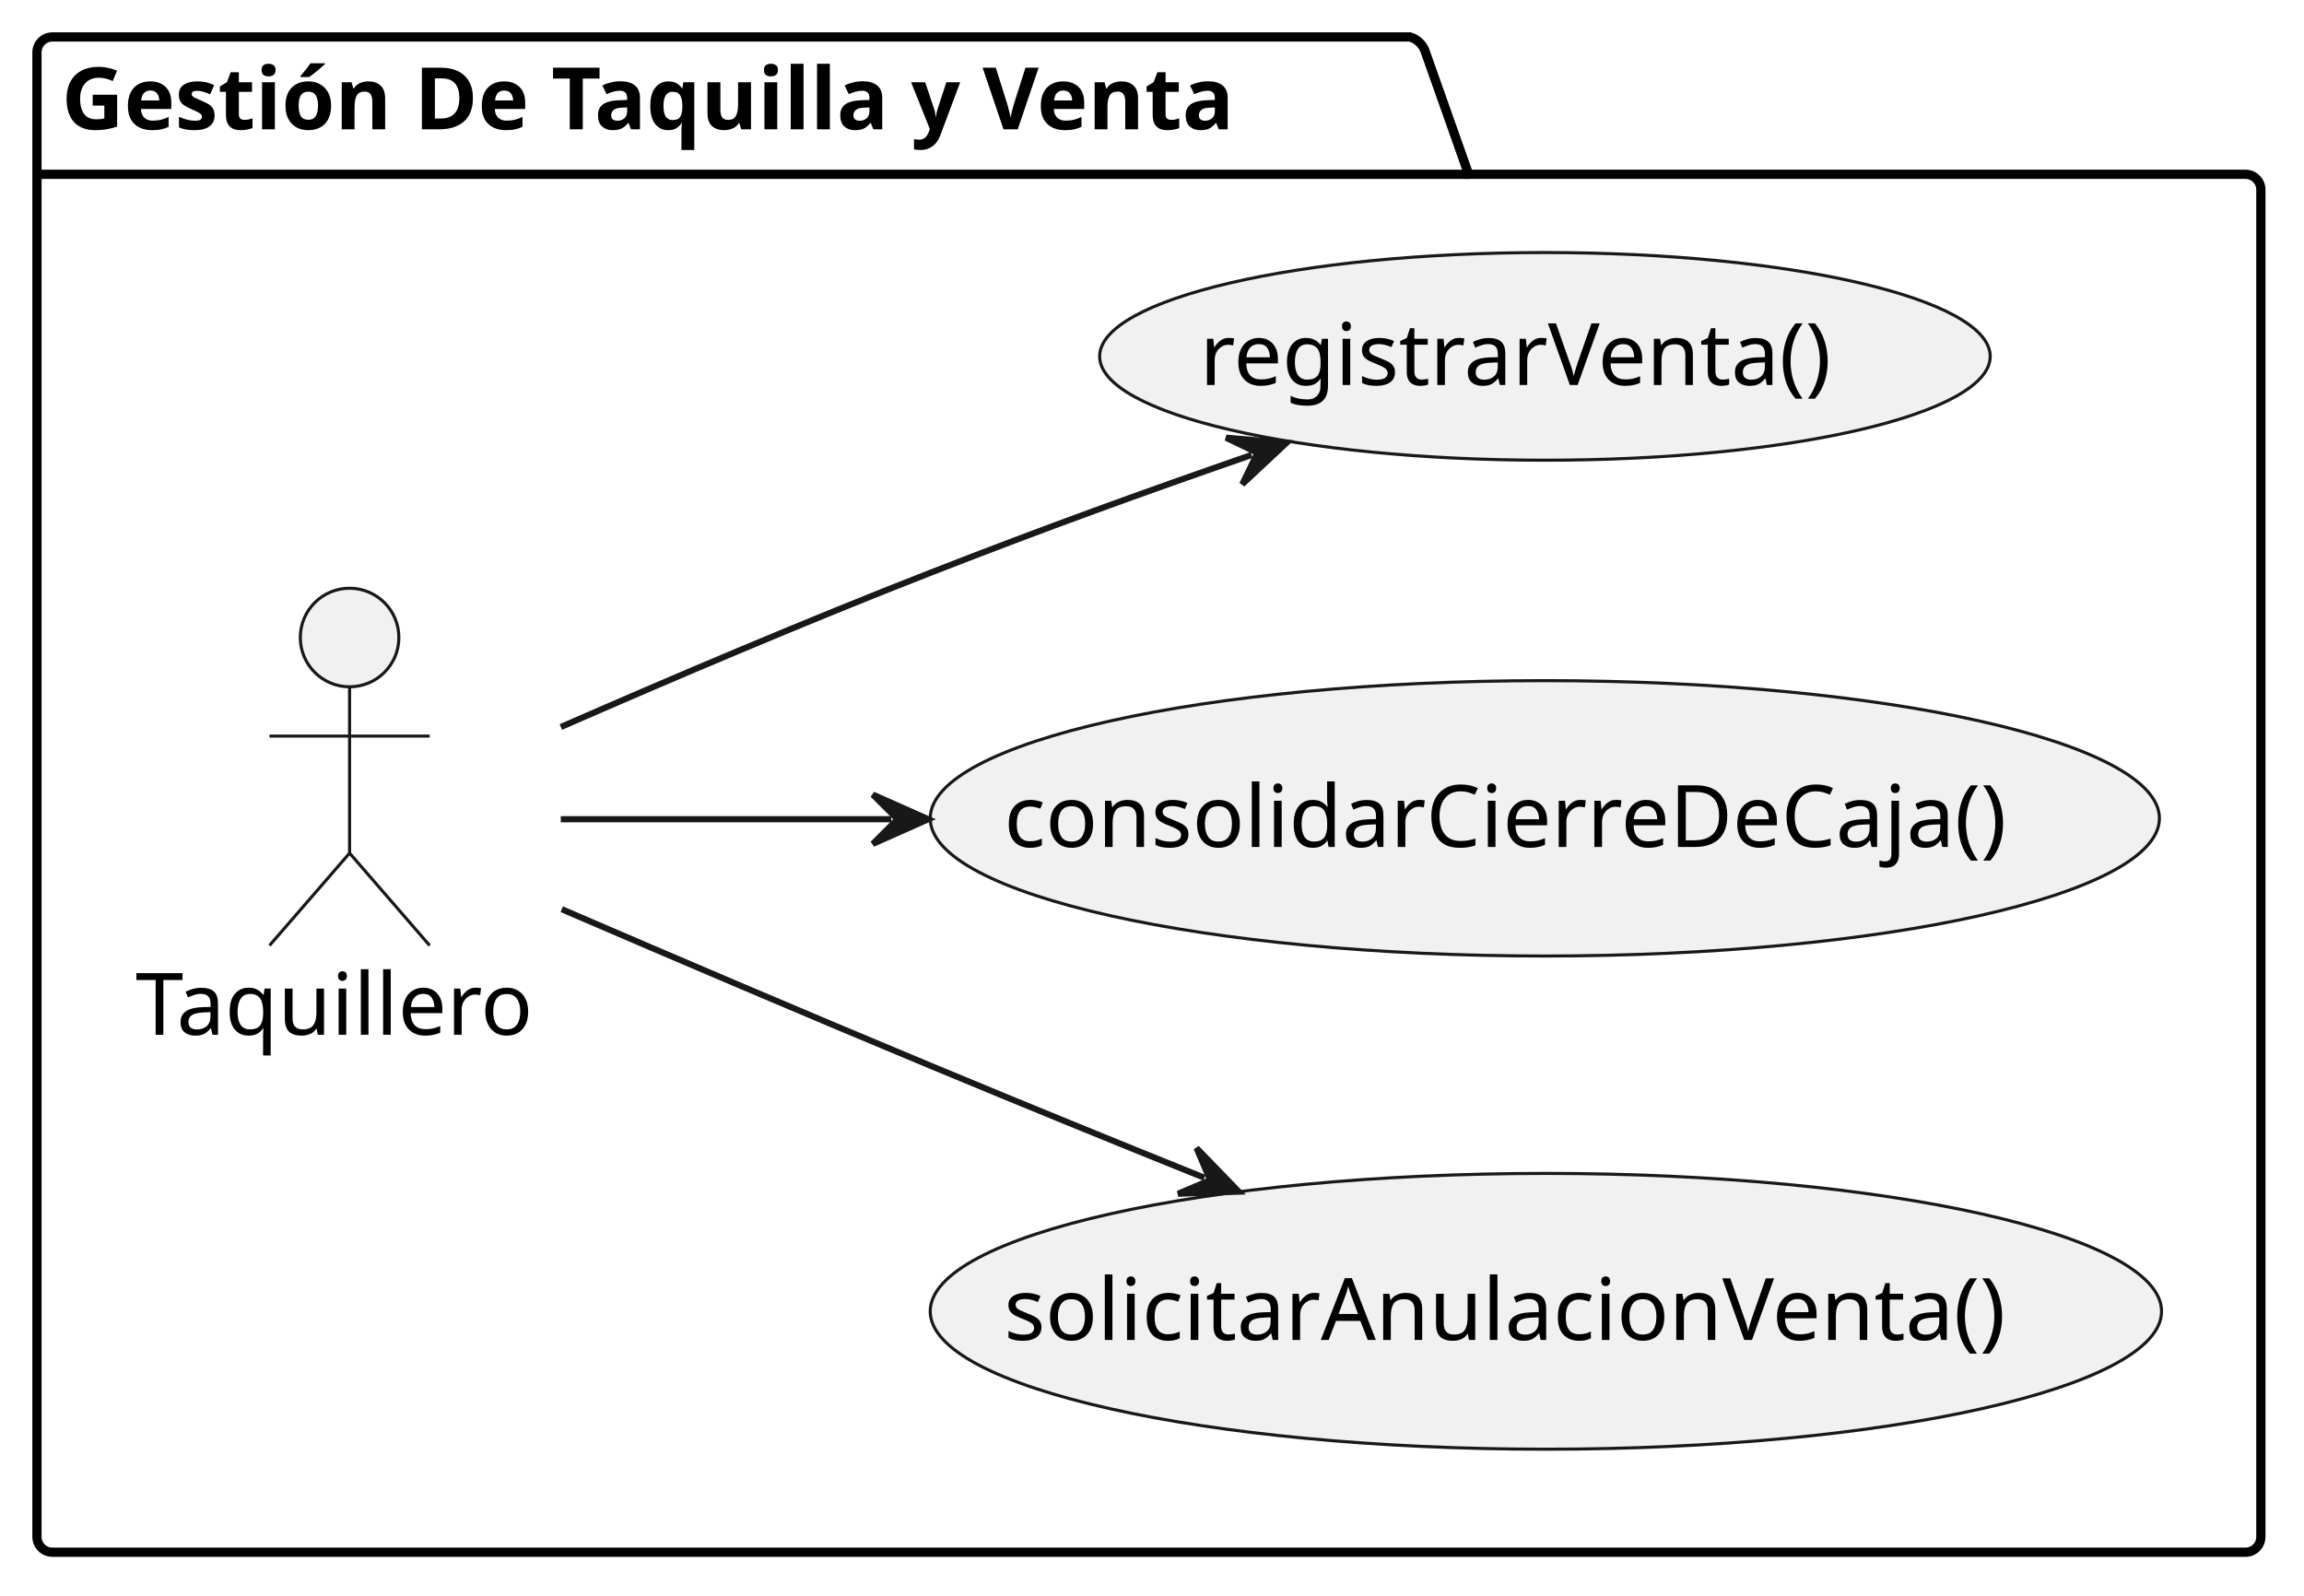
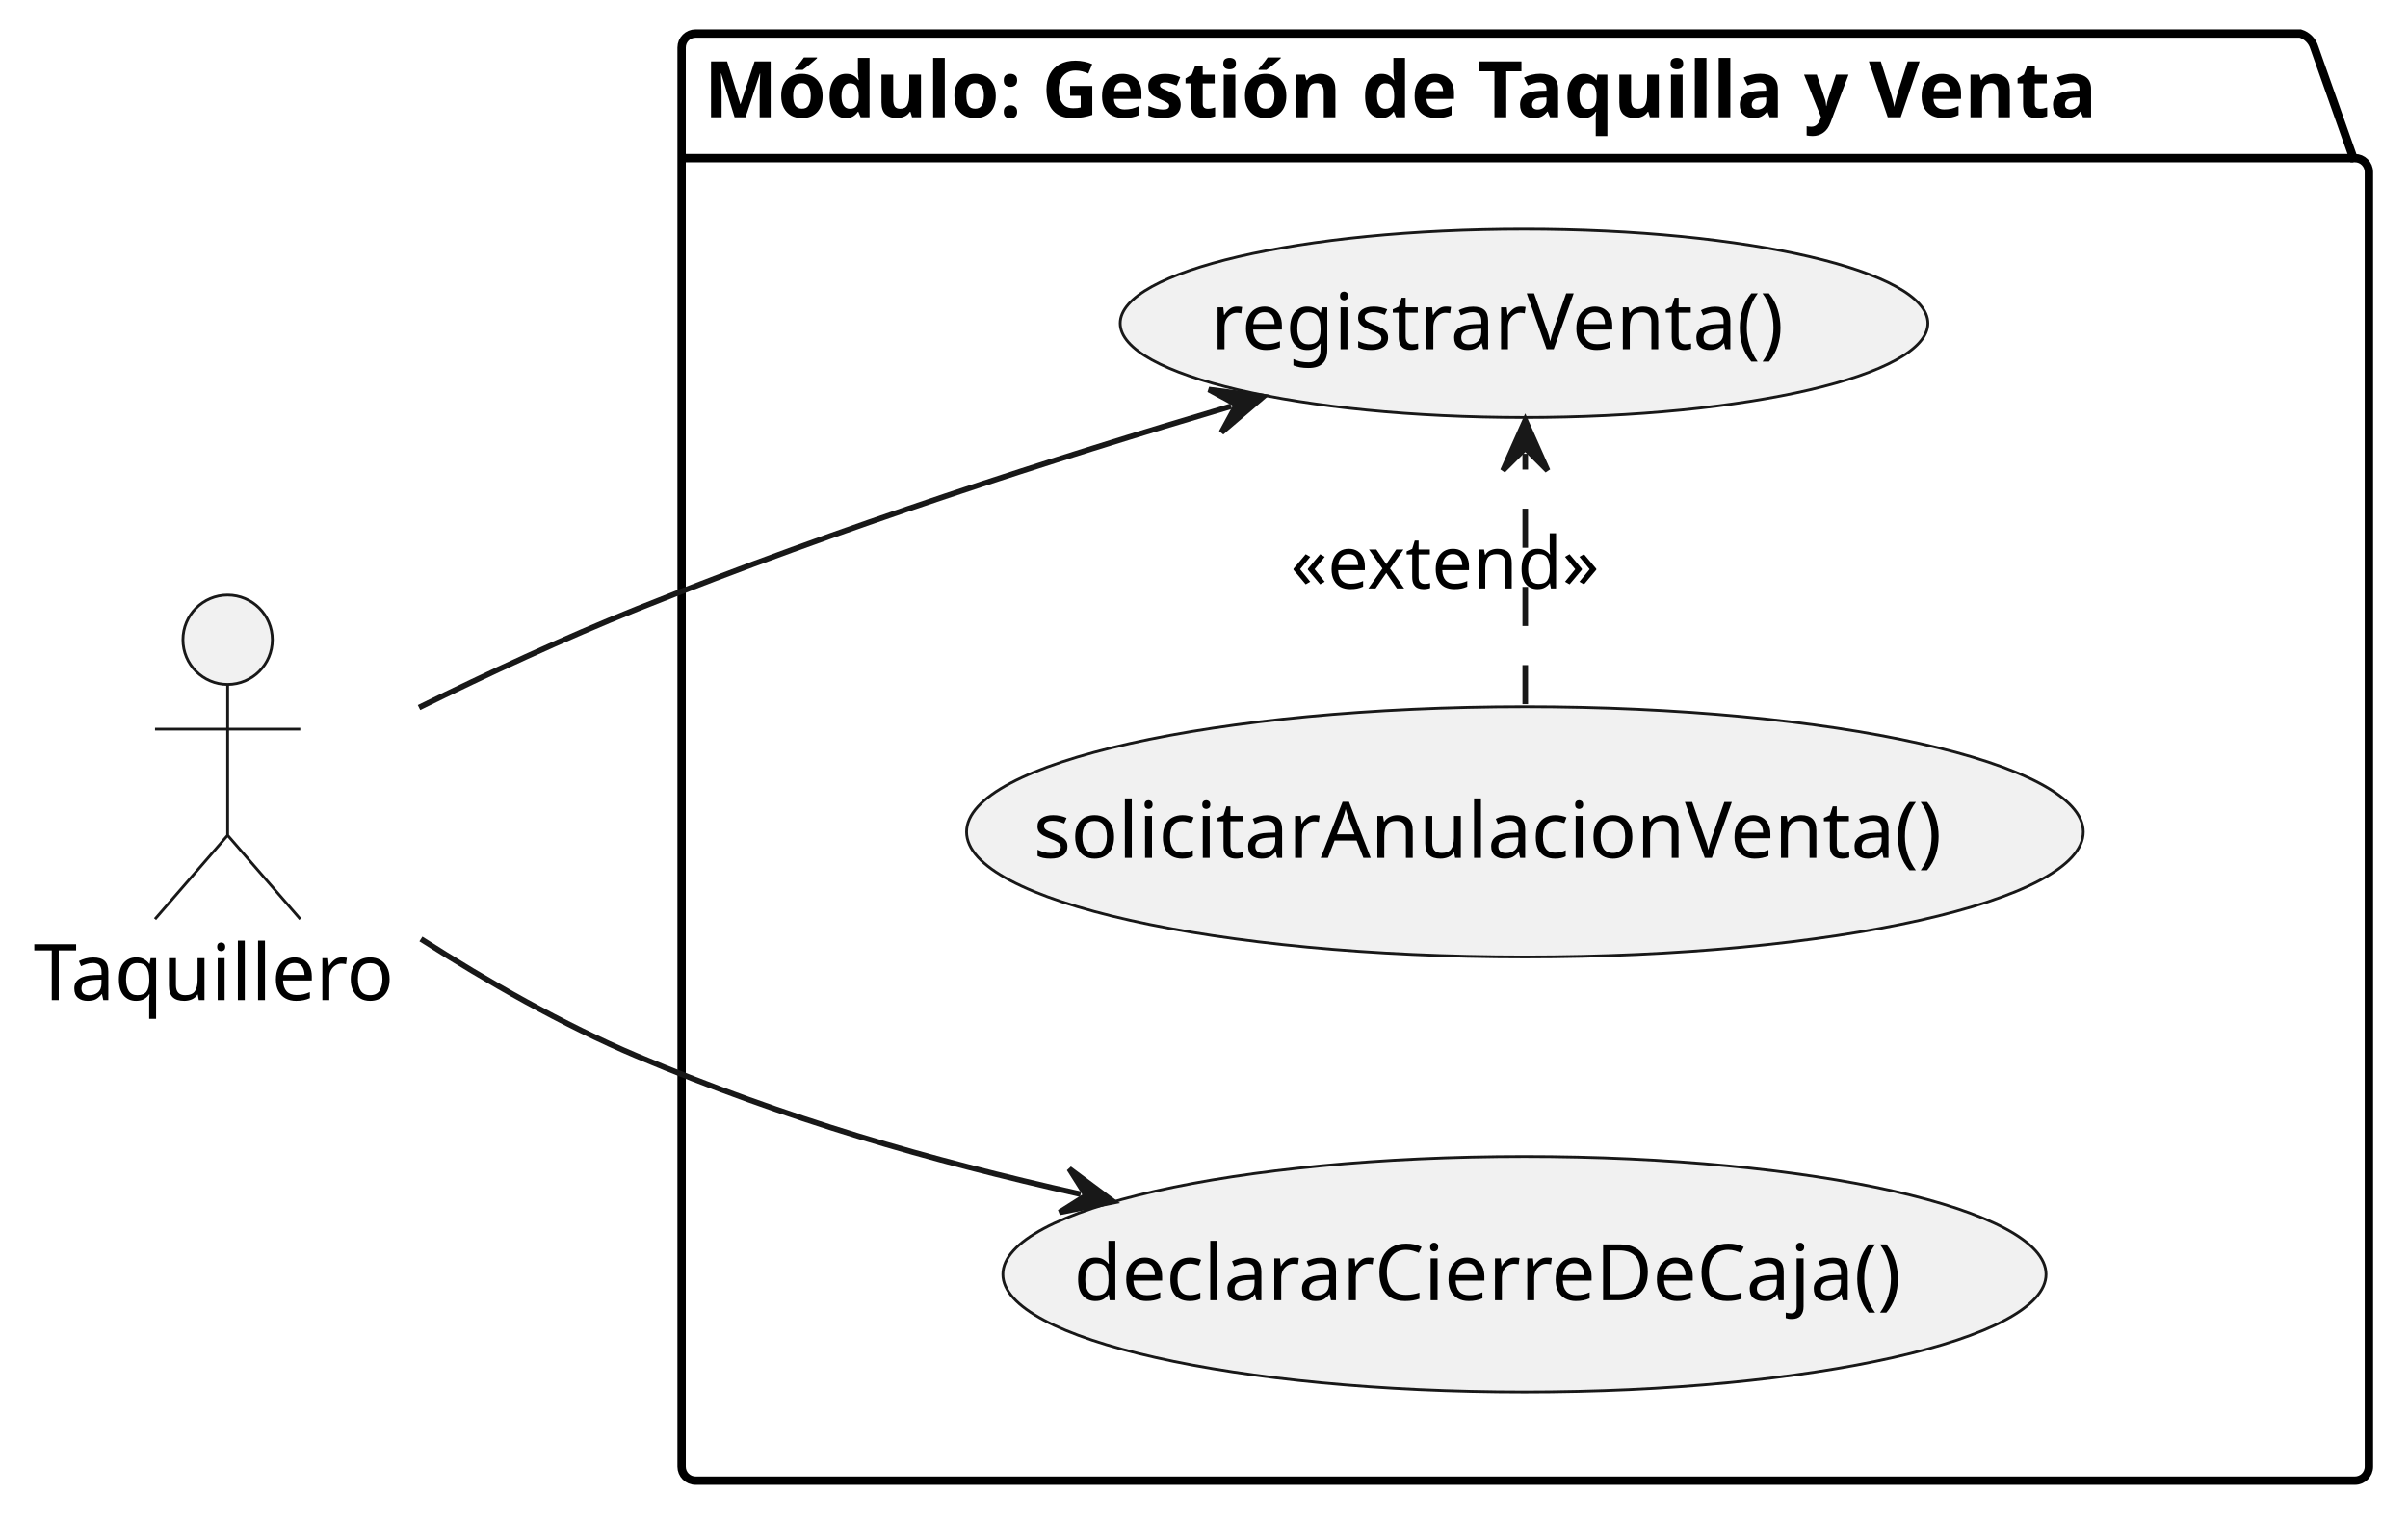
- <svg xmlns="http://www.w3.org/2000/svg" contentStyleType="text/css" data-diagram-type="DESCRIPTION" height="259px" preserveAspectRatio="none" style="width:374px;height:259px;background:#FFFFFF;" version="1.1" viewBox="0 0 374 259" width="374px" zoomAndPan="magnify">
+ <svg xmlns="http://www.w3.org/2000/svg" contentStyleType="text/css" data-diagram-type="DESCRIPTION" height="272px" preserveAspectRatio="none" style="width:431px;height:272px;background:#FFFFFF;" version="1.1" viewBox="0 0 431 272" width="431px" zoomAndPan="magnify">
  <defs />
  <g>
-     <g class="cluster" data-qualified-name="Gesti.n De Taquilla y Venta" data-source-line="3" id="ent0002">
-       <path d="M8.5,6 L228.899,6 A3.75,3.75 0 0 1 231.399,8.5 L238.399,28.297 L364.5,28.297 A2.5,2.5 0 0 1 367,30.797 L367,249.5 A2.5,2.5 0 0 1 364.5,252 L8.5,252 A2.5,2.5 0 0 1 6,249.5 L6,8.5 A2.5,2.5 0 0 1 8.5,6" fill="none" style="stroke:#000000;stroke-width:1.5;" />
-       <line style="stroke:#000000;stroke-width:1.5;" x1="6" x2="238.399" y1="28.297" y2="28.297" />
-       <text fill="#000000" font-family="sans-serif" font-size="14" font-weight="bold" lengthAdjust="spacing" textLength="219.399" x="10" y="20.995">Gestión De Taquilla y Venta</text>
+     <g class="cluster" data-qualified-name="M.dulo. Gesti.n de Taquilla y Venta" data-source-line="5" id="ent0003">
+       <path d="M124.5,6 L411.728,6 A3.75,3.75 0 0 1 414.228,8.5 L421.228,28.297 L421.5,28.297 A2.5,2.5 0 0 1 424,30.797 L424,262.5 A2.5,2.5 0 0 1 421.5,265 L124.5,265 A2.5,2.5 0 0 1 122,262.5 L122,8.5 A2.5,2.5 0 0 1 124.5,6" fill="none" style="stroke:#000000;stroke-width:1.5;" />
+       <line style="stroke:#000000;stroke-width:1.5;" x1="122" x2="421.228" y1="28.297" y2="28.297" />
+       <text fill="#000000" font-family="sans-serif" font-size="14" font-weight="bold" lengthAdjust="spacing" textLength="286.228" x="126" y="20.995">Módulo: Gestión de Taquilla y Venta</text>
    </g>
-     <g class="entity" data-qualified-name="Gesti.n De Taquilla y Venta.taquillero" data-source-line="5" id="ent0003">
-       <ellipse cx="56.747" cy="103.5" fill="#F1F1F1" rx="8" ry="8" style="stroke:#181818;stroke-width:0.5;" />
-       <path d="M56.747,111.5 L56.747,138.5 M43.747,119.5 L69.747,119.5 M56.747,138.5 L43.747,153.5 M56.747,138.5 L69.747,153.5" fill="none" style="stroke:#181818;stroke-width:0.5;" />
-       <text fill="#000000" font-family="sans-serif" font-size="14" lengthAdjust="spacing" textLength="69.494" x="22" y="167.995">Taquillero</text>
+     <g class="entity" data-qualified-name="M.dulo. Gesti.n de Taquilla y Venta.registrarVenta" data-source-line="6" id="ent0004">
+       <ellipse cx="272.783" cy="57.857" fill="#F1F1F1" rx="72.283" ry="16.857" style="stroke:#181818;stroke-width:0.5;" />
+       <text fill="#000000" font-family="sans-serif" font-size="14" lengthAdjust="spacing" textLength="112.075" x="216.745" y="62.505">registrarVenta()</text>
    </g>
-     <g class="entity" data-qualified-name="Gesti.n De Taquilla y Venta.solicitarAnulacionVenta" data-source-line="7" id="ent0004">
-       <ellipse cx="250.939" cy="212.888" fill="#F1F1F1" rx="99.939" ry="22.388" style="stroke:#181818;stroke-width:0.5;" />
-       <text fill="#000000" font-family="sans-serif" font-size="14" lengthAdjust="spacing" textLength="175.923" x="162.977" y="217.536">solicitarAnulacionVenta()</text>
+     <g class="entity" data-qualified-name="M.dulo. Gesti.n de Taquilla y Venta.solicitarAnulacionVenta" data-source-line="7" id="ent0005">
+       <ellipse cx="272.939" cy="148.888" fill="#F1F1F1" rx="99.939" ry="22.388" style="stroke:#181818;stroke-width:0.5;" />
+       <text fill="#000000" font-family="sans-serif" font-size="14" lengthAdjust="spacing" textLength="175.923" x="184.977" y="153.536">solicitarAnulacionVenta()</text>
    </g>
-     <g class="entity" data-qualified-name="Gesti.n De Taquilla y Venta.consolidarCierreDeCaja" data-source-line="8" id="ent0005">
-       <ellipse cx="250.765" cy="132.853" fill="#F1F1F1" rx="99.765" ry="22.353" style="stroke:#181818;stroke-width:0.5;" />
-       <text fill="#000000" font-family="sans-serif" font-size="14" lengthAdjust="spacing" textLength="175.54" x="162.995" y="137.501">consolidarCierreDeCaja()</text>
+     <g class="entity" data-qualified-name="M.dulo. Gesti.n de Taquilla y Venta.declararCierreDeCaja" data-source-line="8" id="ent0006">
+       <ellipse cx="272.857" cy="228.071" fill="#F1F1F1" rx="93.357" ry="21.071" style="stroke:#181818;stroke-width:0.5;" />
+       <text fill="#000000" font-family="sans-serif" font-size="14" lengthAdjust="spacing" textLength="161.301" x="192.207" y="232.72">declararCierreDeCaja()</text>
    </g>
-     <g class="entity" data-qualified-name="Gesti.n De Taquilla y Venta.registrarVenta" data-source-line="9" id="ent0006">
-       <ellipse cx="250.783" cy="57.857" fill="#F1F1F1" rx="72.283" ry="16.857" style="stroke:#181818;stroke-width:0.5;" />
-       <text fill="#000000" font-family="sans-serif" font-size="14" lengthAdjust="spacing" textLength="112.075" x="194.745" y="62.505">registrarVenta()</text>
+     <g class="entity" data-qualified-name="taquillero" data-source-line="3" id="ent0002">
+       <ellipse cx="40.747" cy="114.5" fill="#F1F1F1" rx="8" ry="8" style="stroke:#181818;stroke-width:0.5;" />
+       <path d="M40.747,122.5 L40.747,149.5 M27.747,130.5 L53.747,130.5 M40.747,149.5 L27.747,164.5 M40.747,149.5 L53.747,164.5" fill="none" style="stroke:#181818;stroke-width:0.5;" />
+       <text fill="#000000" font-family="sans-serif" font-size="14" lengthAdjust="spacing" textLength="69.494" x="6" y="178.995">Taquillero</text>
    </g>
-     <g class="link" data-entity-1="ent0003" data-entity-2="ent0004" data-link-type="dependency" data-source-line="13" id="lnk7">
-       <path d="M91.19,147.61 C108.94,155.26 131.11,164.73 151,173 C167.26,179.76 179.526,184.766 195.516,191.215" fill="none" id="taquillero-to-solicitarAnulacionVenta" style="stroke:#181818;stroke-width:1;" />
-       <polygon fill="#181818" points="201.08,193.46,194.23,186.384,196.443,191.59,191.237,193.803,201.08,193.46" style="stroke:#181818;stroke-width:1;" />
+     <g class="link" data-entity-1="ent0002" data-entity-2="ent0004" data-link-type="dependency" data-source-line="11" id="lnk7">
+       <path d="M75,126.64 C87.12,120.67 101.03,114.2 114,109 C151.06,94.16 188.518,82.158 220.368,72.698" fill="none" id="taquillero-to-registrarVenta" style="stroke:#181818;stroke-width:1;" />
+       <polygon fill="#181818" points="226.12,70.99,216.354,69.718,221.327,72.414,218.631,77.387,226.12,70.99" style="stroke:#181818;stroke-width:1;" />
    </g>
-     <g class="link" data-entity-1="ent0003" data-entity-2="ent0005" data-link-type="dependency" data-source-line="14" id="lnk8">
-       <path d="M91.03,133 C107.84,133 123.16,133 144.68,133" fill="none" id="taquillero-to-consolidarCierreDeCaja" style="stroke:#181818;stroke-width:1;" />
-       <polygon fill="#181818" points="150.68,133,141.68,129,145.68,133,141.68,137,150.68,133" style="stroke:#181818;stroke-width:1;" />
+     <g class="link" data-entity-1="ent0002" data-entity-2="ent0006" data-link-type="dependency" data-source-line="12" id="lnk8">
+       <path d="M75.34,168.06 C87.14,175.61 100.76,183.42 114,189 C140.95,200.35 166.077,207.582 193.427,213.742" fill="none" id="taquillero-to-declararCierreDeCaja" style="stroke:#181818;stroke-width:1;" />
+       <polygon fill="#181818" points="199.28,215.06,191.379,209.18,194.402,213.961,189.621,216.985,199.28,215.06" style="stroke:#181818;stroke-width:1;" />
    </g>
-     <g class="link" data-entity-1="ent0003" data-entity-2="ent0006" data-link-type="dependency" data-source-line="15" id="lnk9">
-       <path d="M91.04,118.03 C108.76,110.28 130.93,100.83 151,93 C169.85,85.64 185.302,80.057 203.172,73.857" fill="none" id="taquillero-to-registrarVenta" style="stroke:#181818;stroke-width:1;" />
-       <polygon fill="#181818" points="208.84,71.89,199.026,71.061,204.116,73.529,201.648,78.619,208.84,71.89" style="stroke:#181818;stroke-width:1;" />
+     <g class="link" data-entity-1="ent0005" data-entity-2="ent0004" data-link-type="dependency" data-source-line="14" id="lnk9">
+       <path d="M273,126.04 C273,110.24 273,95.6 273,81.21" fill="none" id="solicitarAnulacionVenta-to-registrarVenta" style="stroke:#181818;stroke-width:1;stroke-dasharray:7,7;" />
+       <polygon fill="#181818" points="273,75.21,269,84.21,273,80.21,277,84.21,273,75.21" style="stroke:#181818;stroke-width:1;" />
+       <text fill="#000000" font-family="sans-serif" font-size="13" lengthAdjust="spacing" textLength="61.185" x="231" y="105.317">«extend»</text>
    </g>
  </g>
</svg>
